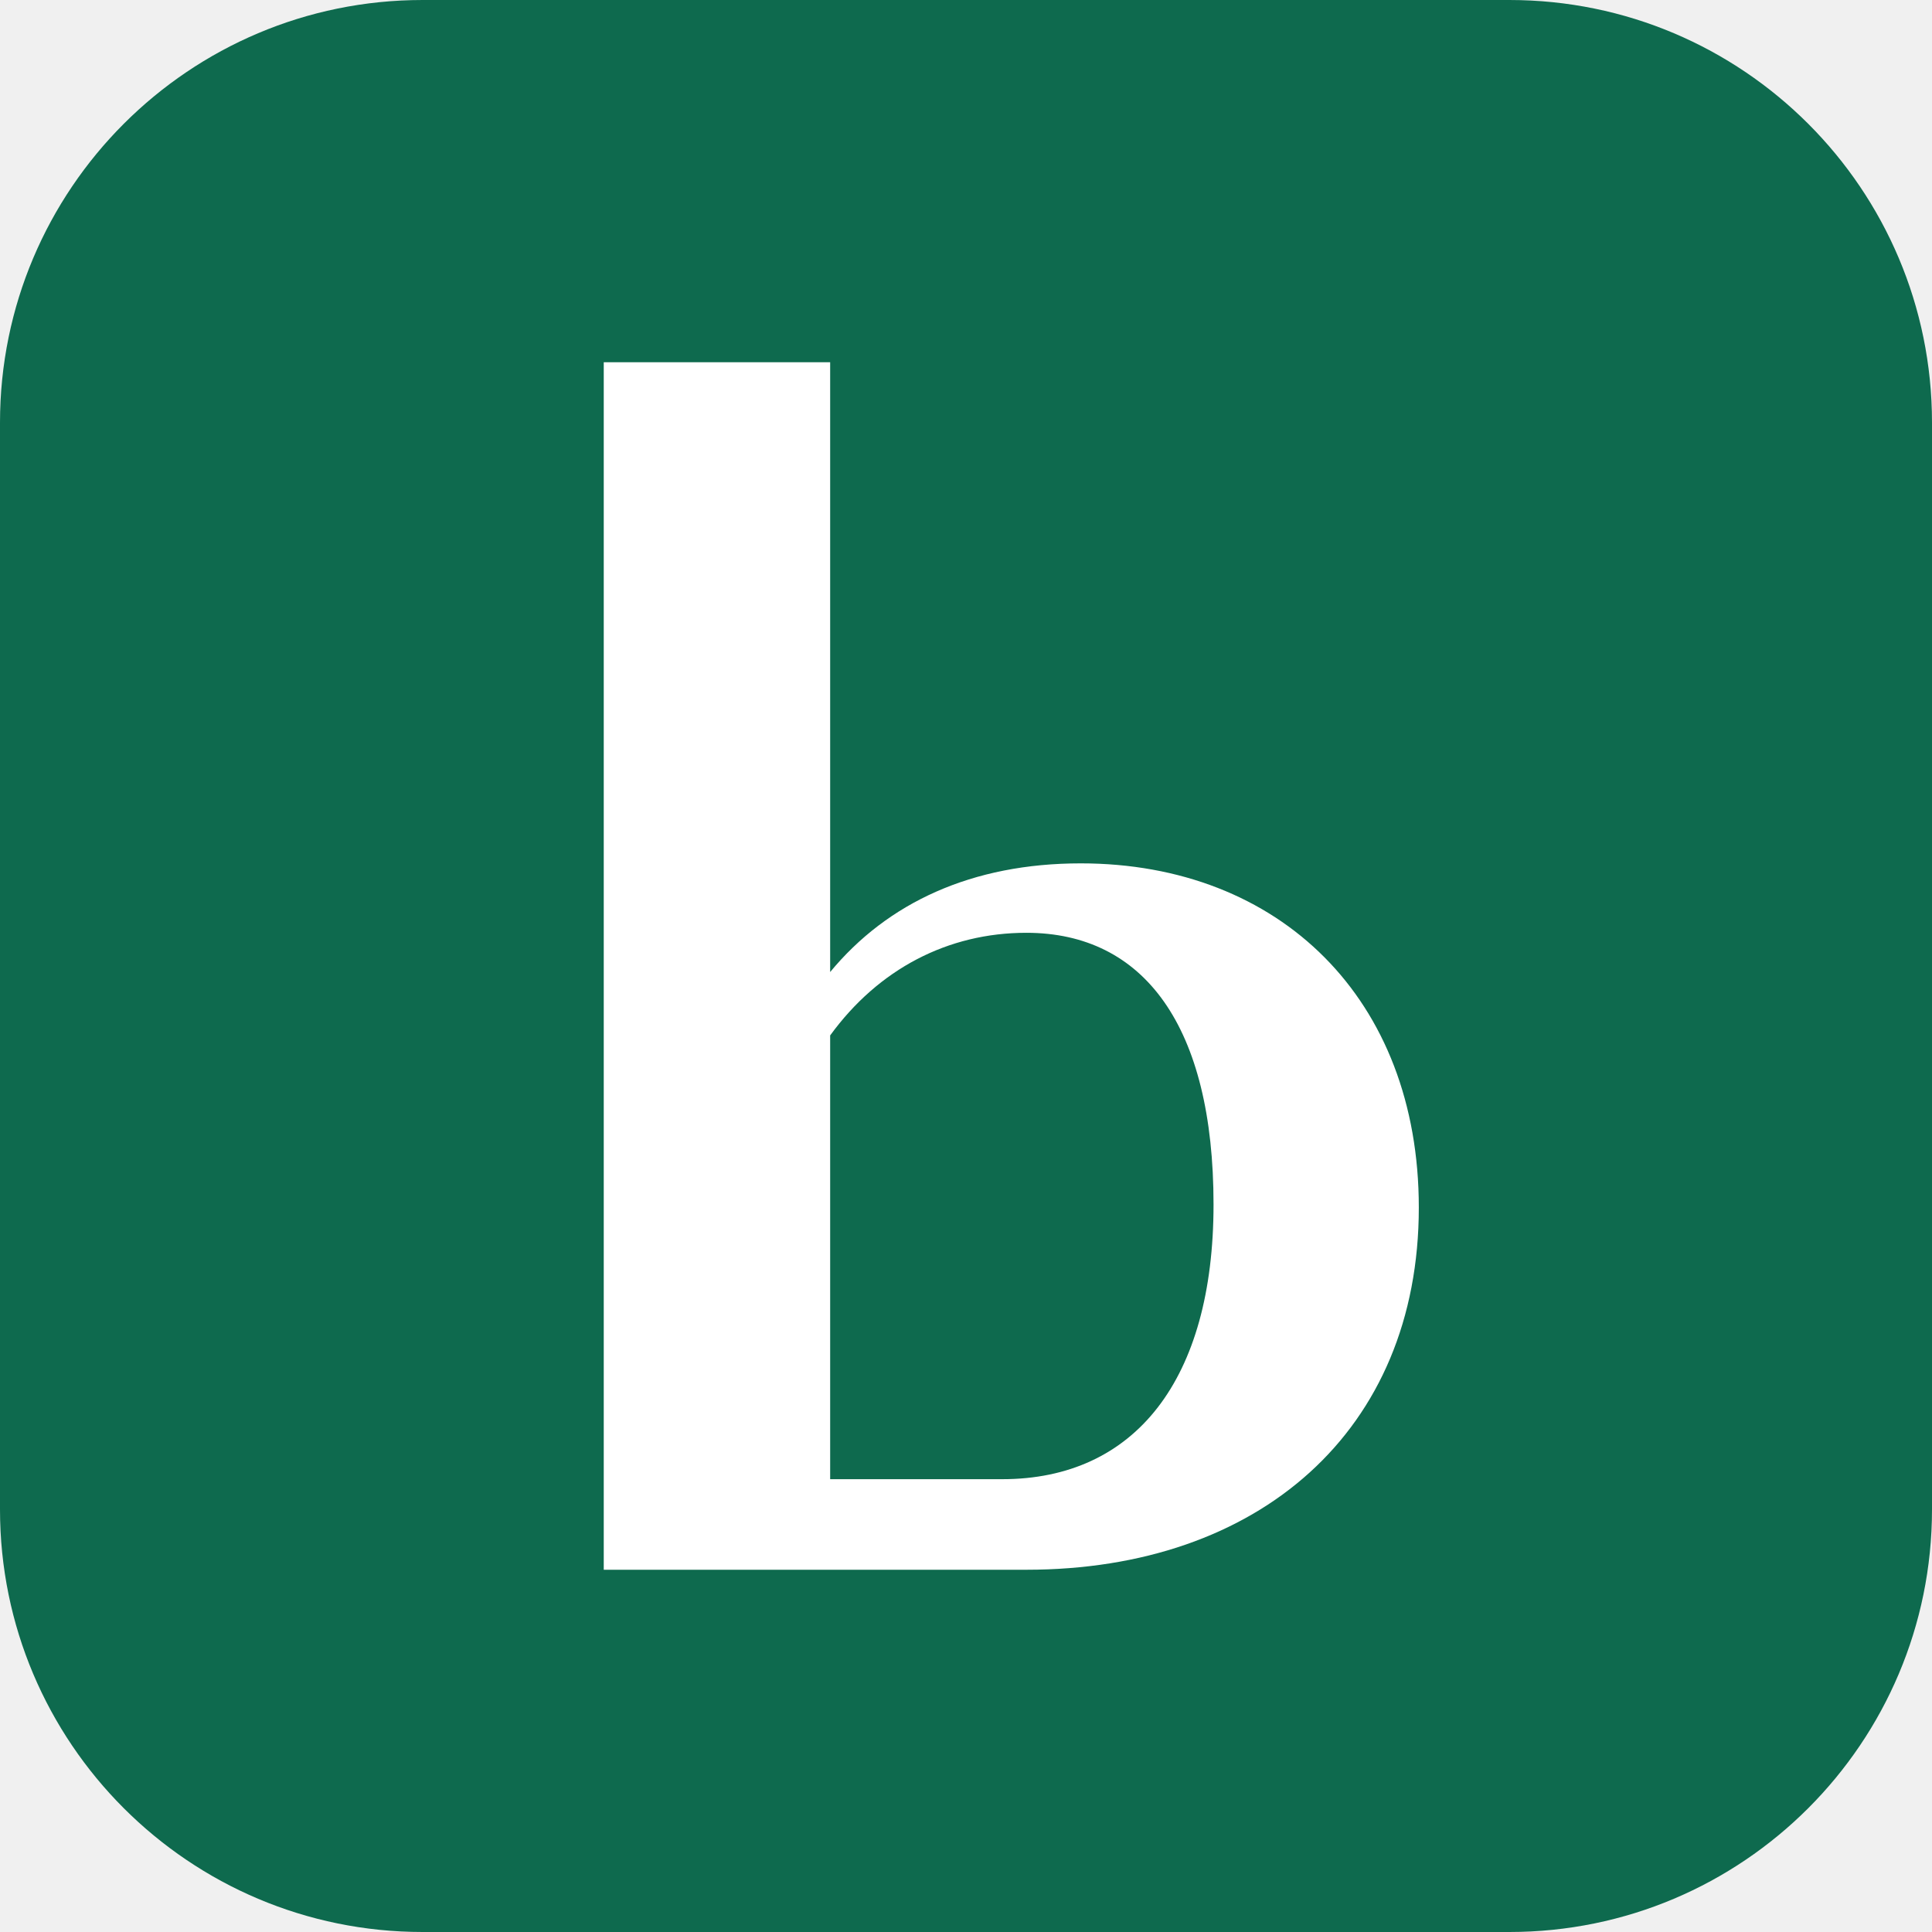
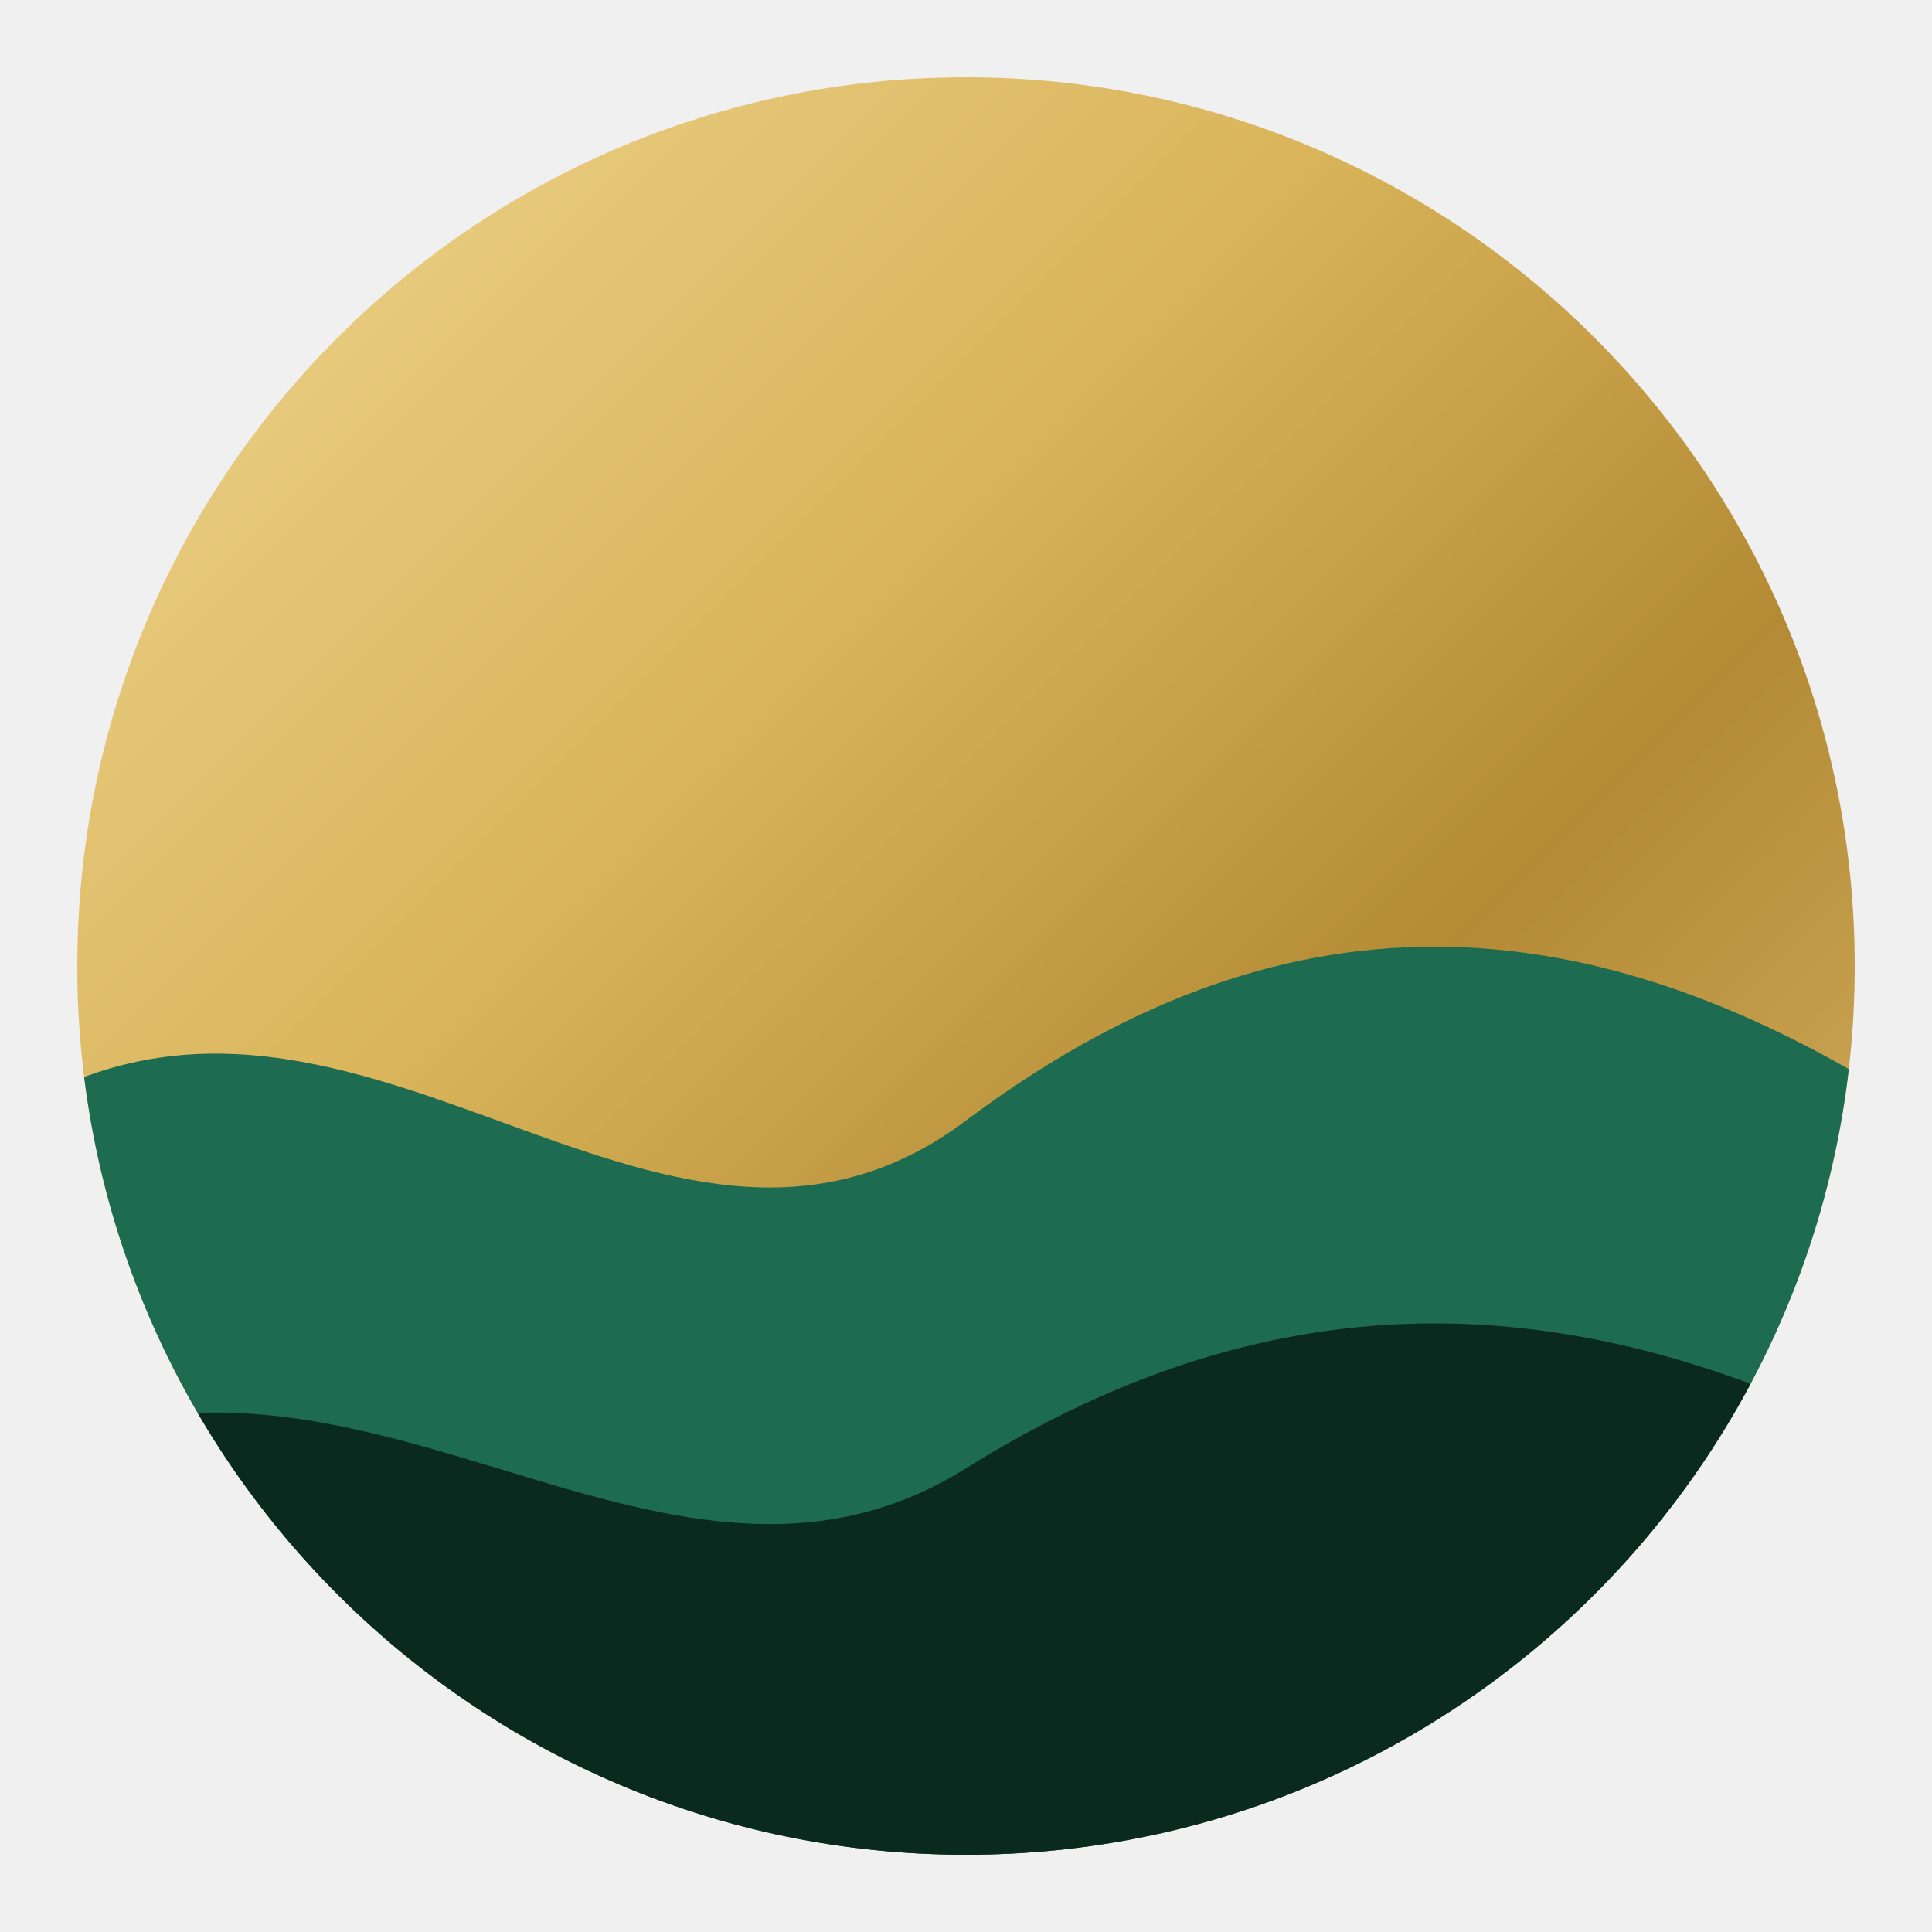
- <svg xmlns="http://www.w3.org/2000/svg" viewBox="0 0 64 64">
-   <rect width="64" height="64" rx="14" fill="#0E6A4E" />
-   <path d="M20 12v40h14c7.7 0 13-4.6 13-12 0-6.9-4.6-11.4-11.2-11.4-3.6 0-6.4 1.3-8.3 3.6V12zm7.5 22.3c1.6-2.2 3.9-3.4 6.5-3.4 3.9 0 6.2 3.1 6.2 9 0 5.8-2.6 9.1-7 9.1h-5.7z" fill="#fff" />
+ <svg xmlns="http://www.w3.org/2000/svg" viewBox="0 0 100 100" role="img" aria-label="Undercurrent Works">
+   <defs>
+     <linearGradient id="metal" x1="0" y1="0" x2="1" y2="1">
+       <stop offset="0" stop-color="#f3dc9a" />
+       <stop offset=".38" stop-color="#d9b45a" />
+       <stop offset=".62" stop-color="#b48a35" />
+       <stop offset="1" stop-color="#e6c97d" />
+     </linearGradient>
+     <clipPath id="disc">
+       <circle cx="50" cy="50" r="46" />
+     </clipPath>
+   </defs>
+   <g clip-path="url(#disc)">
+     <rect width="100" height="100" fill="url(#metal)" />
+     <path d="M0 58 C18 46 34 70 50 58 S82 46 100 58 V100 H0Z" fill="#1d6b50" />
+     <path d="M0 76 C18 66 34 86 50 76 S82 66 100 76 V100 H0Z" fill="#0a2a20" />
+   </g>
</svg>
